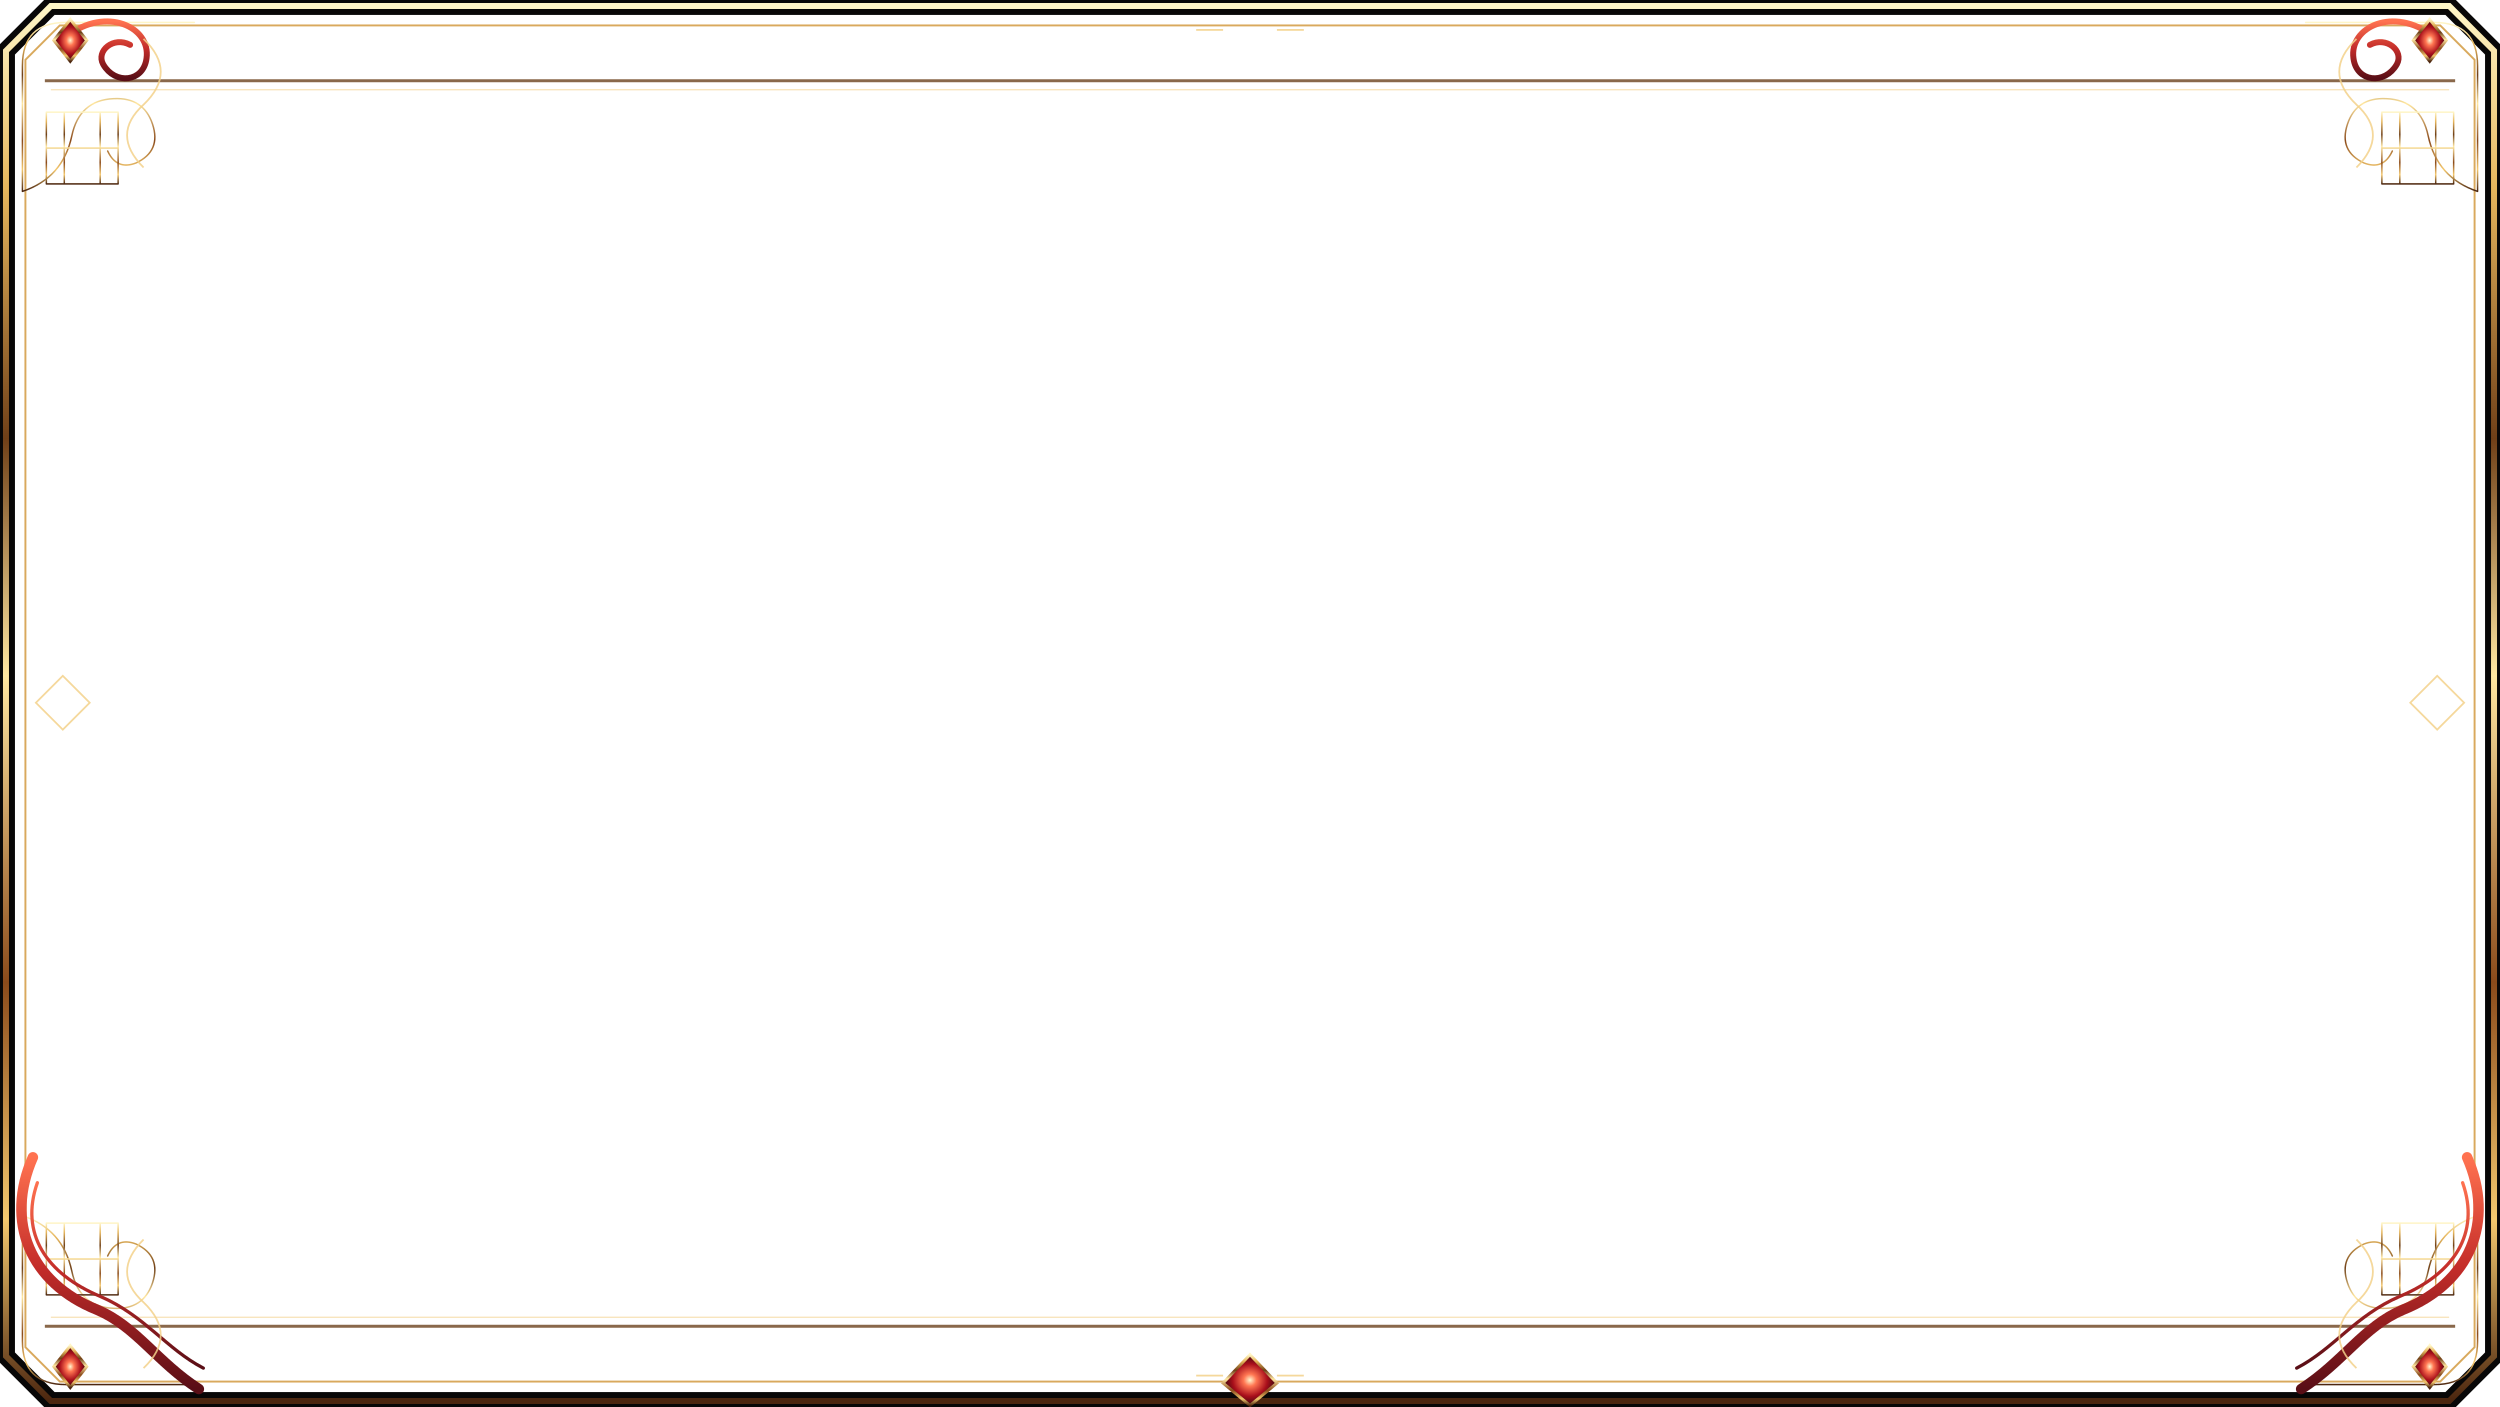
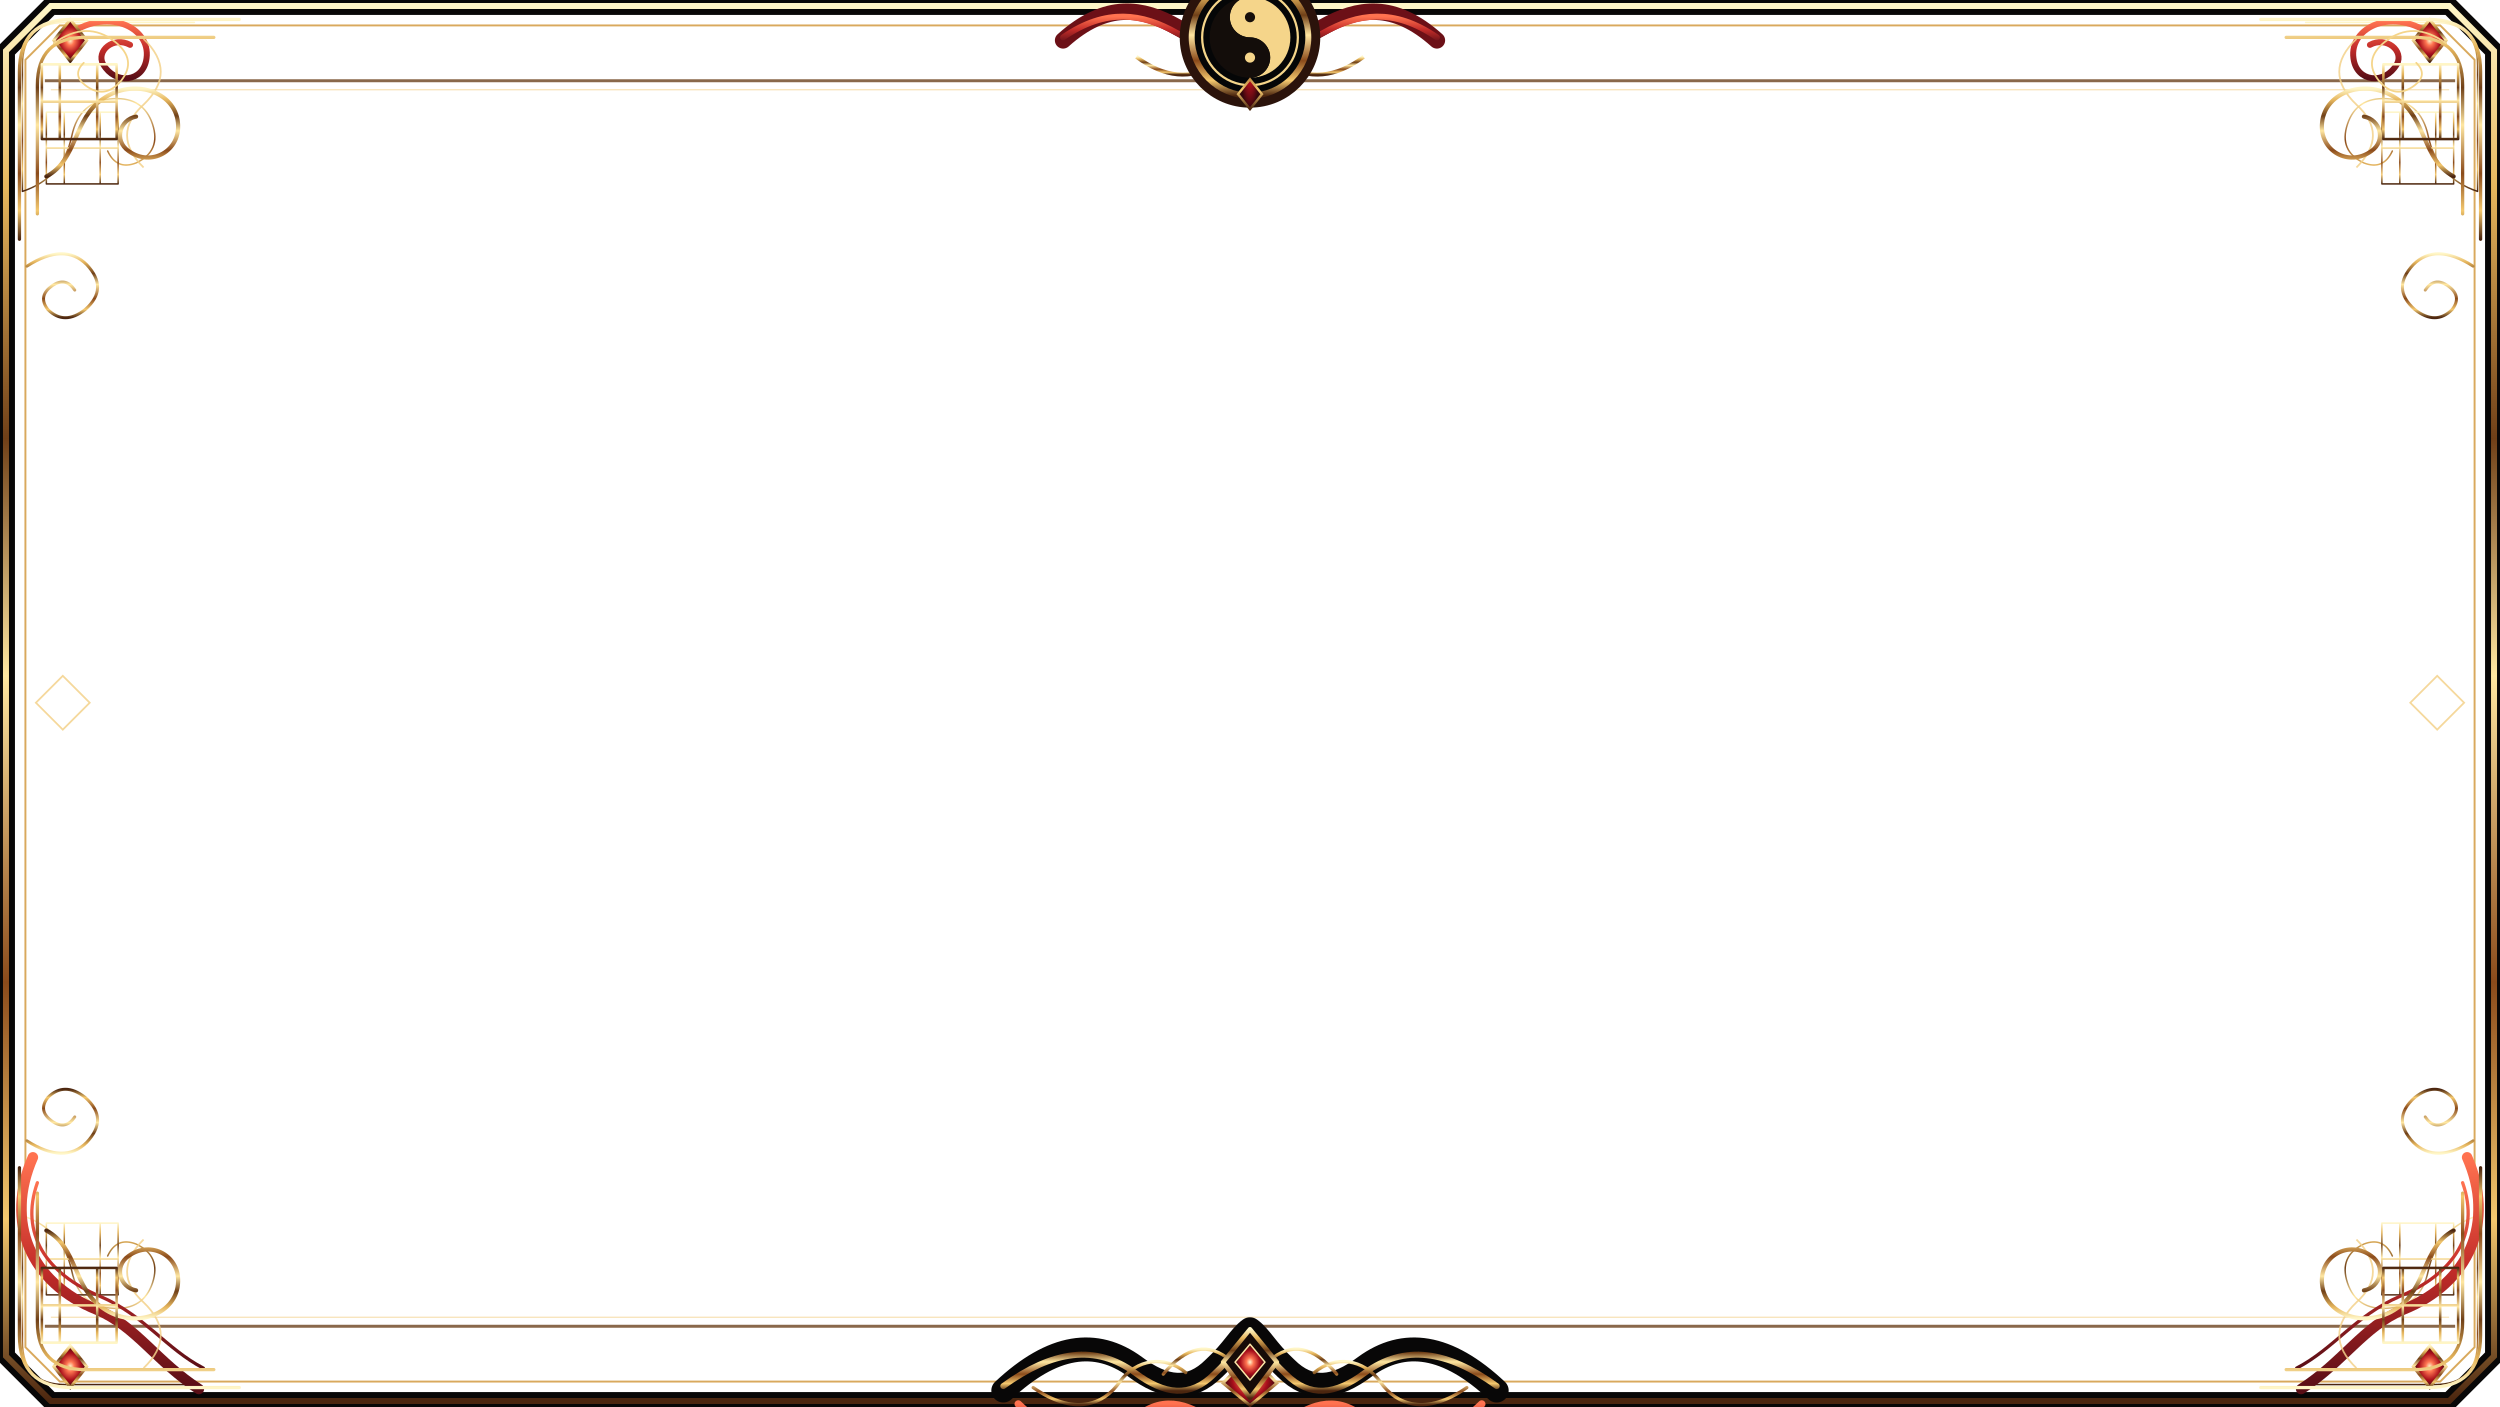
<svg xmlns="http://www.w3.org/2000/svg" viewBox="0 0 1672 941">
  <defs>
    <linearGradient id="gold" x2="0" y2="1">
      <stop stop-color="#fff6c7" />
      <stop offset=".13" stop-color="#e6b65d" />
      <stop offset=".31" stop-color="#704018" />
      <stop offset=".48" stop-color="#ffe7a1" />
      <stop offset=".7" stop-color="#8b4b1b" />
      <stop offset=".87" stop-color="#f4c86e" />
      <stop offset="1" stop-color="#4c260f" />
    </linearGradient>
    <linearGradient id="red" x2="0" y2="1">
      <stop stop-color="#ff7250" />
      <stop offset=".48" stop-color="#c32c29" />
      <stop offset="1" stop-color="#590e16" />
    </linearGradient>
    <radialGradient id="gem">
      <stop stop-color="#fff5ce" />
      <stop offset=".24" stop-color="#ff7652" />
      <stop offset=".64" stop-color="#a90f1b" />
      <stop offset="1" stop-color="#35070d" />
    </radialGradient>
  </defs>
  <path d="M4 34L34 4H1638L1668 34V907L1638 937H34L4 907Z" fill="none" stroke="#080707" stroke-width="12" />
  <path d="M4 34L34 4H1638L1668 34V907L1638 937H34L4 907Z" fill="none" stroke="url(#gold)" stroke-width="4" />
  <path d="M17 40L40 17H1632L1655 40V901L1632 924H40L17 901Z" fill="none" stroke="#d5a04b" stroke-width="1.3" opacity=".9" />
  <path d="M30 54H1642M30 887H1642" stroke="#6c421e" stroke-width="2" opacity=".8" />
  <path d="M34 60H1638M34 881H1638" stroke="#f0c978" stroke-width=".9" opacity=".5" />
  <g fill="none" stroke="url(#gold)" stroke-linecap="round" stroke-linejoin="round">
    <path d="M15 128V44Q15 15 44 15H130M15 128Q42 119 48 91Q53 67 76 66Q96 65 102 83Q108 101 91 109Q78 114 72 101" />
    <path d="M1657 128V44Q1657 15 1628 15H1542M1657 128Q1630 119 1624 91Q1619 67 1596 66Q1576 65 1570 83Q1564 101 1581 109Q1594 114 1600 101" />
    <path d="M15 813V897Q15 926 44 926H130M15 813Q42 822 48 850Q53 874 76 875Q96 876 102 858Q108 840 91 832Q78 827 72 840" />
    <path d="M1657 813V897Q1657 926 1628 926H1542M1657 813Q1630 822 1624 850Q1619 874 1596 875Q1576 876 1570 858Q1564 840 1581 832Q1594 827 1600 840" />
    <path d="M31 75H79V123H31ZM43 75V123M67 75V123M31 99H79M1593 75H1641V123H1593ZM1605 75V123M1629 75V123M1593 99H1641" />
    <path d="M31 818H79V866H31ZM43 818V866M67 818V866M31 842H79M1593 818H1641V866H1593ZM1605 818V866M1629 818V866M1593 842H1641" />
  </g>
  <g fill="none" stroke="url(#red)" stroke-linecap="round">
    <path d="M45 24C71 4 101 18 98 39C96 55 77 57 69 43C64 34 76 24 87 30" stroke-width="4" />
    <path d="M1627 24C1601 4 1571 18 1574 39C1576 55 1595 57 1603 43C1608 34 1596 24 1585 30" stroke-width="4" />
    <path d="M22 774C3 817 20 858 65 876C91 887 105 911 133 929M1650 774C1669 817 1652 858 1607 876C1581 887 1567 911 1539 929" stroke-width="7" />
    <path d="M25 791C13 825 31 852 67 867C97 880 111 902 136 915M1647 791C1659 825 1641 852 1605 867C1575 880 1561 902 1536 915" stroke-width="2.2" />
  </g>
  <g fill="url(#gem)" stroke="url(#gold)" stroke-width="2">
    <path d="M47 13L58 27L47 41L36 27Z" />
    <path d="M1625 13L1636 27L1625 41L1614 27Z" />
    <path d="M47 900L58 914L47 928L36 914Z" />
    <path d="M1625 900L1636 914L1625 928L1614 914Z" />
    <path d="M836 906L854 925L836 940L818 925Z" />
  </g>
  <g fill="none" stroke="#f3d18a" stroke-width="1.2" opacity=".85">
    <path d="M96 26Q119 48 96 70Q74 90 96 112M1576 26Q1553 48 1576 70Q1598 90 1576 112" />
    <path d="M96 915Q119 893 96 871Q74 851 96 829M1576 915Q1553 893 1576 871Q1598 851 1576 829" />
    <path d="M24 470L42 452L60 470L42 488ZM1648 470L1630 452L1612 470L1630 488Z" />
    <path d="M818 20H800M854 20H872M818 920H800M854 920H872" />
  </g>
+   <g id="corner-filigree" fill="none" stroke="url(#gold)" stroke-linecap="round" stroke-linejoin="round">
+     <path d="M13 160V48Q13 13 48 13H160M25 143V57Q25 25 57 25H143" stroke-width="2.2" />
+     <path d="M31 118C52 107 49 79 69 66C89 52 117 61 119 82C121 101 101 112 86 101C76 94 80 80 91 78" stroke-width="2.8" />
+     <path d="M28 43H78V93H28ZM40 43V93M65 43V93M28 68H78" stroke-width="1.7" />
+     <path d="M18 178Q43 162 58 177Q73 193 57 207Q43 218 32 207Q25 198 35 191Q44 185 50 194" stroke-width="2" />
+     <path d="M36 29Q58 13 77 28Q92 40 81 54Q70 67 57 57Q48 50 56 42" stroke="#f5d58a" stroke-width="1.2" />
+   </g>
+   <g transform="translate(1672 0) scale(-1 1)" fill="none" stroke="url(#gold)" stroke-linecap="round" stroke-linejoin="round">
+     <path d="M13 160V48Q13 13 48 13H160M25 143V57Q25 25 57 25H143" stroke-width="2.2" />
+     <path d="M31 118C52 107 49 79 69 66C89 52 117 61 119 82C121 101 101 112 86 101C76 94 80 80 91 78" stroke-width="2.8" />
+     <path d="M28 43H78V93H28ZM40 43V93M65 43V93M28 68H78" stroke-width="1.7" />
+     <path d="M18 178Q43 162 58 177Q73 193 57 207Q43 218 32 207Q25 198 35 191Q44 185 50 194" stroke-width="2" />
+     <path d="M36 29Q58 13 77 28Q92 40 81 54Q70 67 57 57Q48 50 56 42" stroke="#f5d58a" stroke-width="1.2" />
+   </g>
+   <g transform="translate(0 941) scale(1 -1)" fill="none" stroke="url(#gold)" stroke-linecap="round" stroke-linejoin="round">
+     <path d="M13 160V48Q13 13 48 13H160M25 143V57Q25 25 57 25H143" stroke-width="2.2" />
+     <path d="M31 118C52 107 49 79 69 66C89 52 117 61 119 82C121 101 101 112 86 101C76 94 80 80 91 78" stroke-width="2.8" />
+     <path d="M28 43H78V93H28ZM40 43V93M65 43V93M28 68H78" stroke-width="1.7" />
+     <path d="M18 178Q43 162 58 177Q73 193 57 207Q43 218 32 207Q25 198 35 191Q44 185 50 194" stroke-width="2" />
+   </g>
+   <g transform="translate(1672 941) scale(-1 -1)" fill="none" stroke="url(#gold)" stroke-linecap="round" stroke-linejoin="round">
+     <path d="M13 160V48Q13 13 48 13H160M25 143V57Q25 25 57 25H143" stroke-width="2.2" />
+     <path d="M31 118C52 107 49 79 69 66C89 52 117 61 119 82C121 101 101 112 86 101C76 94 80 80 91 78" stroke-width="2.8" />
+     <path d="M28 43H78V93H28ZM40 43V93M65 43V93M28 68H78" stroke-width="1.7" />
+     <path d="M18 178Q43 162 58 177Q73 193 57 207Q43 218 32 207Q25 198 35 191Q44 185 50 194" stroke-width="2" />
+   </g>
+   <g id="top-center-taiji" transform="translate(836 25)">
+     <path d="M-125 2C-96 -24 -72 -20 -49 -7C-28 5 -16 1 -7 -10M125 2C96 -24 72 -20 49 -7C28 5 16 1 7 -10" fill="none" stroke="#6c1017" stroke-width="11" stroke-linecap="round" />
+     <path d="M-125 0C-96 -20 -72 -16 -49 -3C-28 9 -16 5 -7 -6M125 0C96 -20 72 -16 49 -3C28 9 16 5 7 -6" fill="none" stroke="url(#red)" stroke-width="4" stroke-linecap="round" />
+     <path d="M-76 13Q-48 34 -22 18M76 13Q48 34 22 18" fill="none" stroke="url(#gold)" stroke-width="2.6" />
+     <circle r="43" fill="#050607" stroke="#2b130b" stroke-width="8" />
+     <circle r="39" fill="url(#panel)" stroke="url(#gold)" stroke-width="4" />
+     <circle r="32" fill="none" stroke="#f5d58a" stroke-width="1.5" />
+     <path d="M0 -27A27 27 0 0 1 0 27A13.5 13.5 0 0 0 0 0A13.5 13.5 0 0 1 0 -27Z" fill="#f5d58a" />
+     <path d="M0 -27A13.5 13.5 0 0 0 0 0A13.5 13.5 0 0 1 0 27A27 27 0 0 1 0 -27Z" fill="#130d0a" />
+     <circle cy="-13.5" r="3.4" fill="#160e0a" />
+     <circle cy="13.5" r="3.4" fill="#f5d58a" />
+     <path d="M0 -47L8 -37L0 -28L-8 -37Z M0 28L8 38L0 48L-8 38Z" fill="url(#gem)" stroke="url(#gold)" stroke-width="1.6" />
+   </g>
+   <g id="bottom-center-flourish" transform="translate(836 923)" fill="none" stroke-linecap="round" stroke-linejoin="round">
+     <path d="M-165 7C-132 -24 -103 -28 -77 -9C-57 6 -40 8 -24 -8C-11 -20 -7 -29 0 -34C7 -29 11 -20 24 -8C40 8 57 6 77 -9C103 -28 132 -24 165 7" stroke="#080707" stroke-width="16" />
+     <path d="M-165 4C-132 -20 -103 -24 -77 -5C-57 10 -40 12 -24 -4C-11 -16 -7 -25 0 -30C7 -25 11 -16 24 -4C40 12 57 10 77 -5C103 -24 132 -20 165 4" stroke="url(#gold)" stroke-width="4" />
+     <path d="M-145 5C-118 24 -98 17 -87 1C-76 -14 -57 -17 -43 -5M145 5C118 24 98 17 87 1C76 -14 57 -17 43 -5" stroke="url(#gold)" stroke-width="2.2" />
+     <path d="M-155 16C-126 44 -97 43 -76 25C-57 9 -38 17 -21 31M155 16C126 44 97 43 76 25C57 9 38 17 21 31" stroke="url(#red)" stroke-width="5" />
+     <path d="M-58 -4Q-35 -32 -13 -13L0 2L13 -13Q35 -32 58 -4" stroke="url(#gold)" stroke-width="2.2" />
+     <path d="M0 -34L18 -12L0 12L-18 -12Z" fill="#160b08" stroke="url(#gold)" stroke-width="3" />
+     <path d="M0 -24L10 -12L0 0L-10 -12Z" fill="url(#gem)" stroke="#ffe8a8" stroke-width="1" />
+   </g>
</svg>
